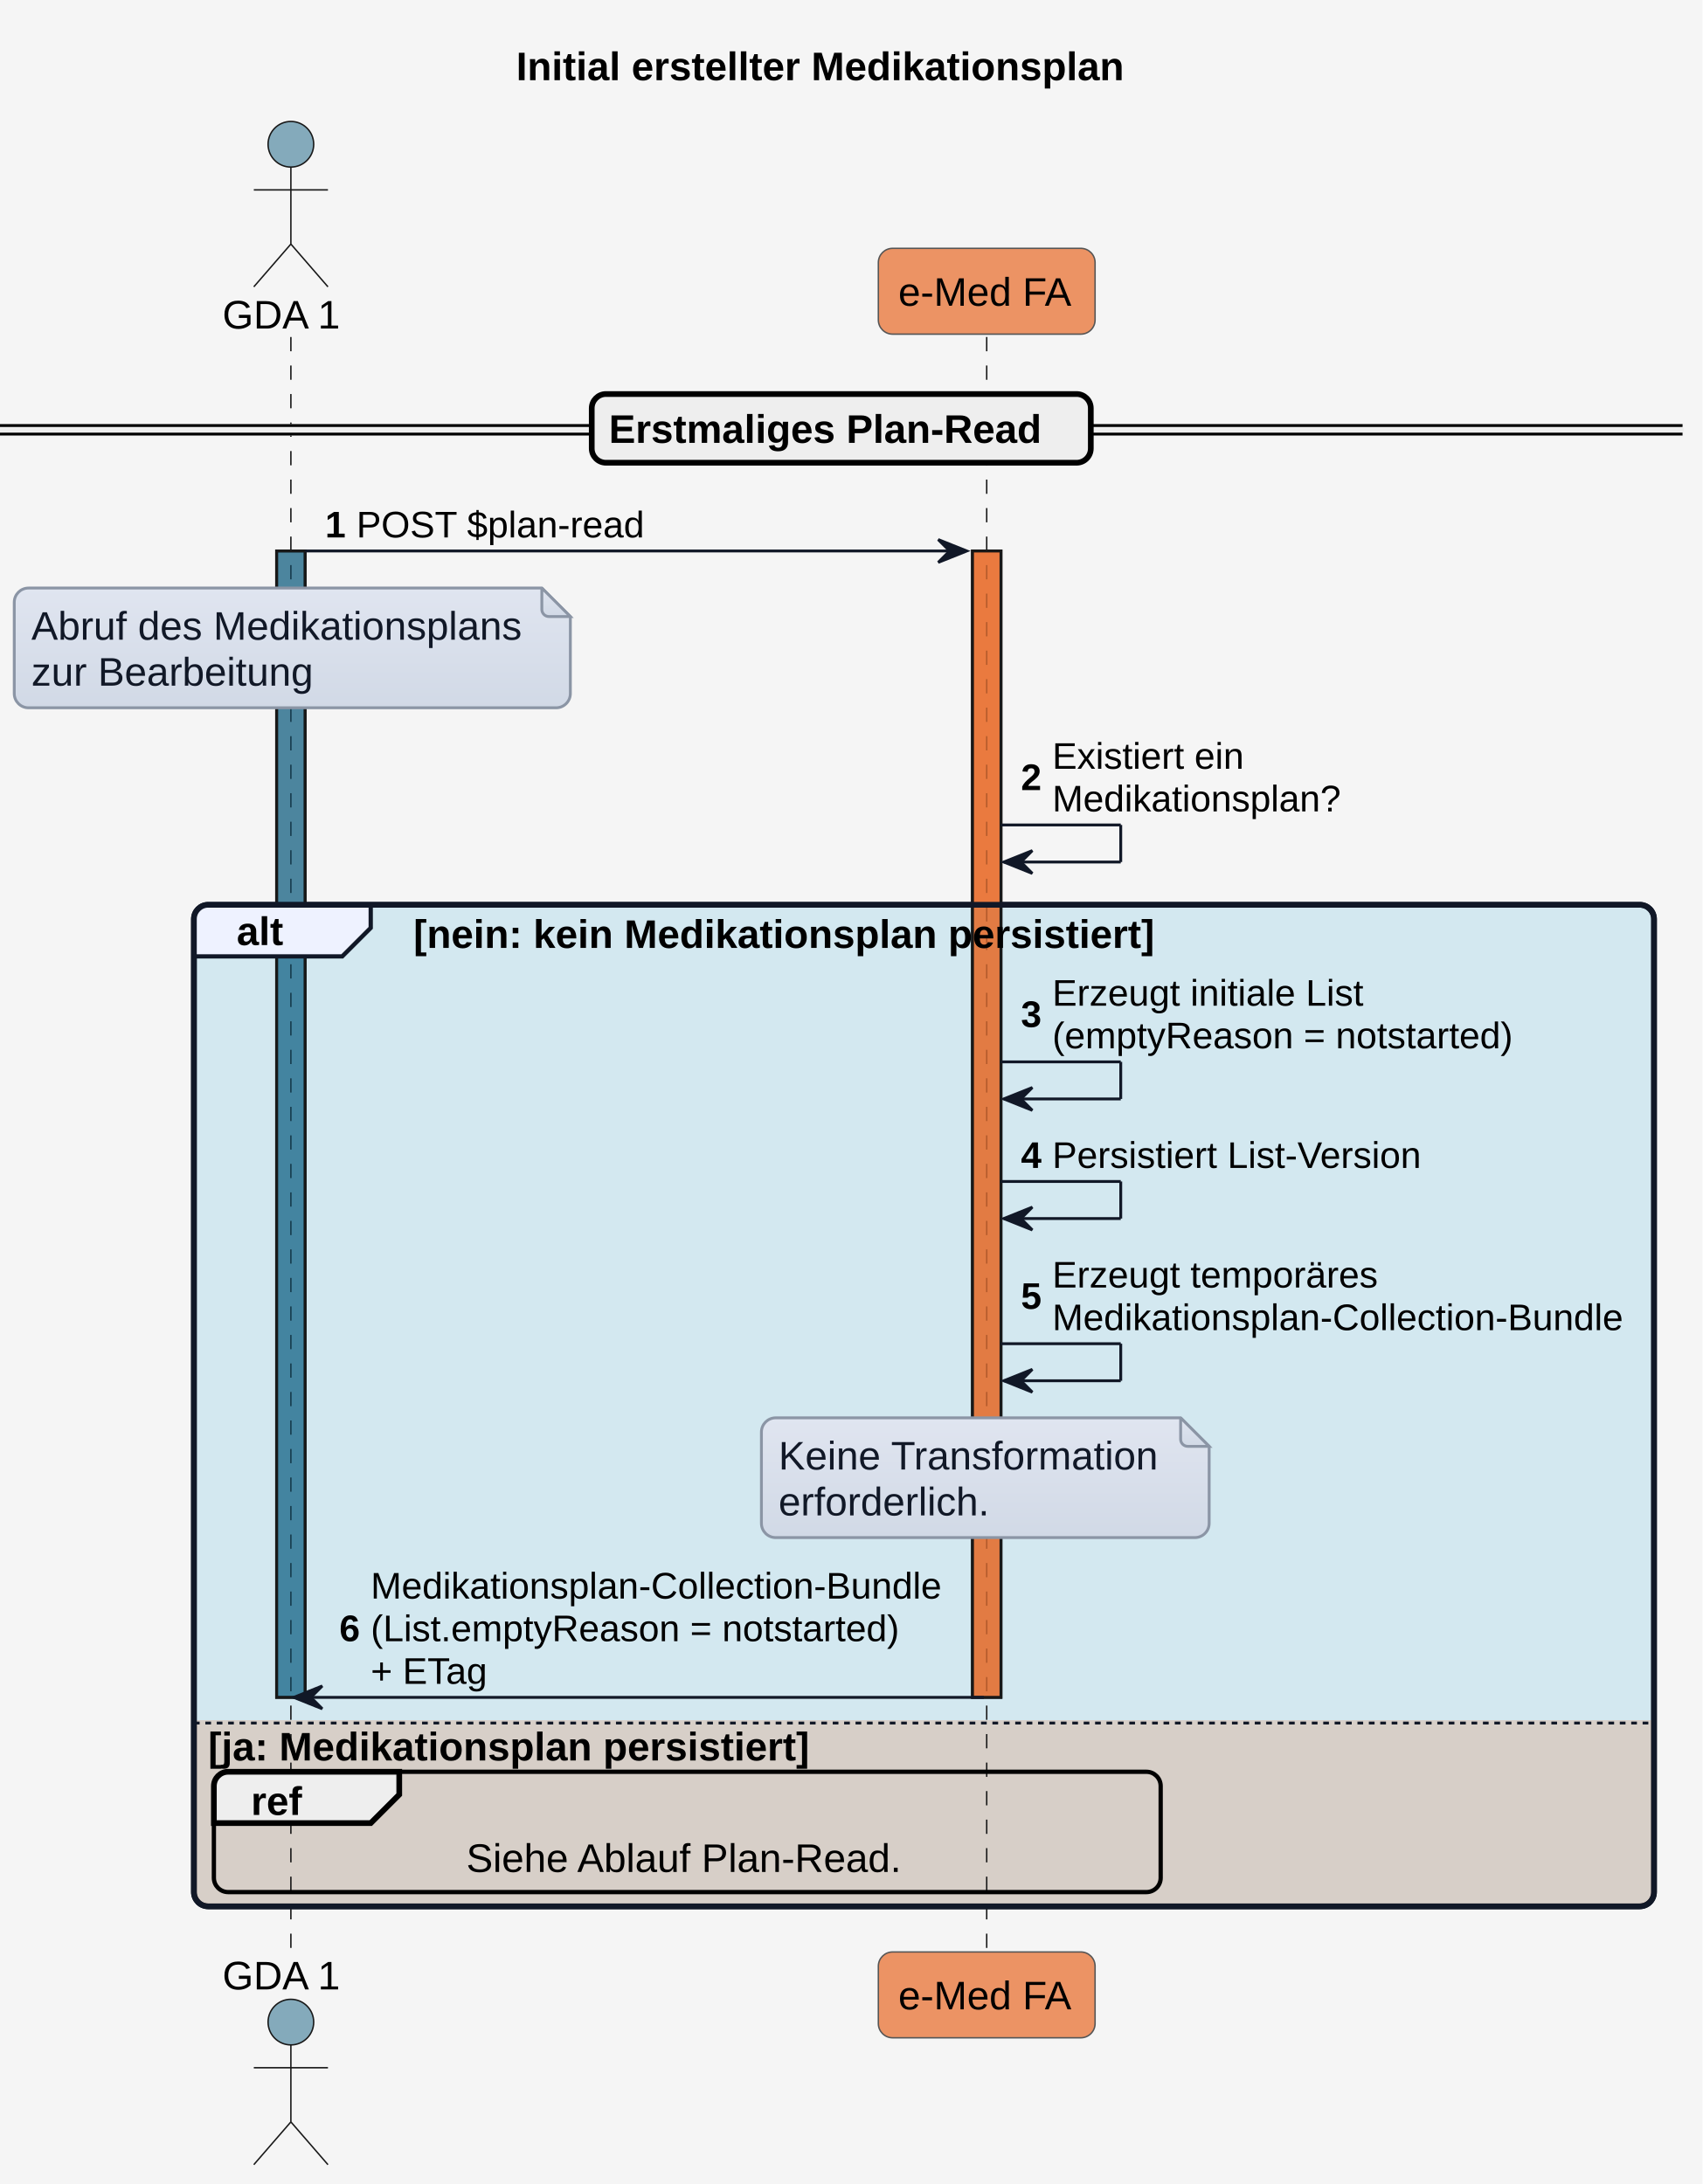
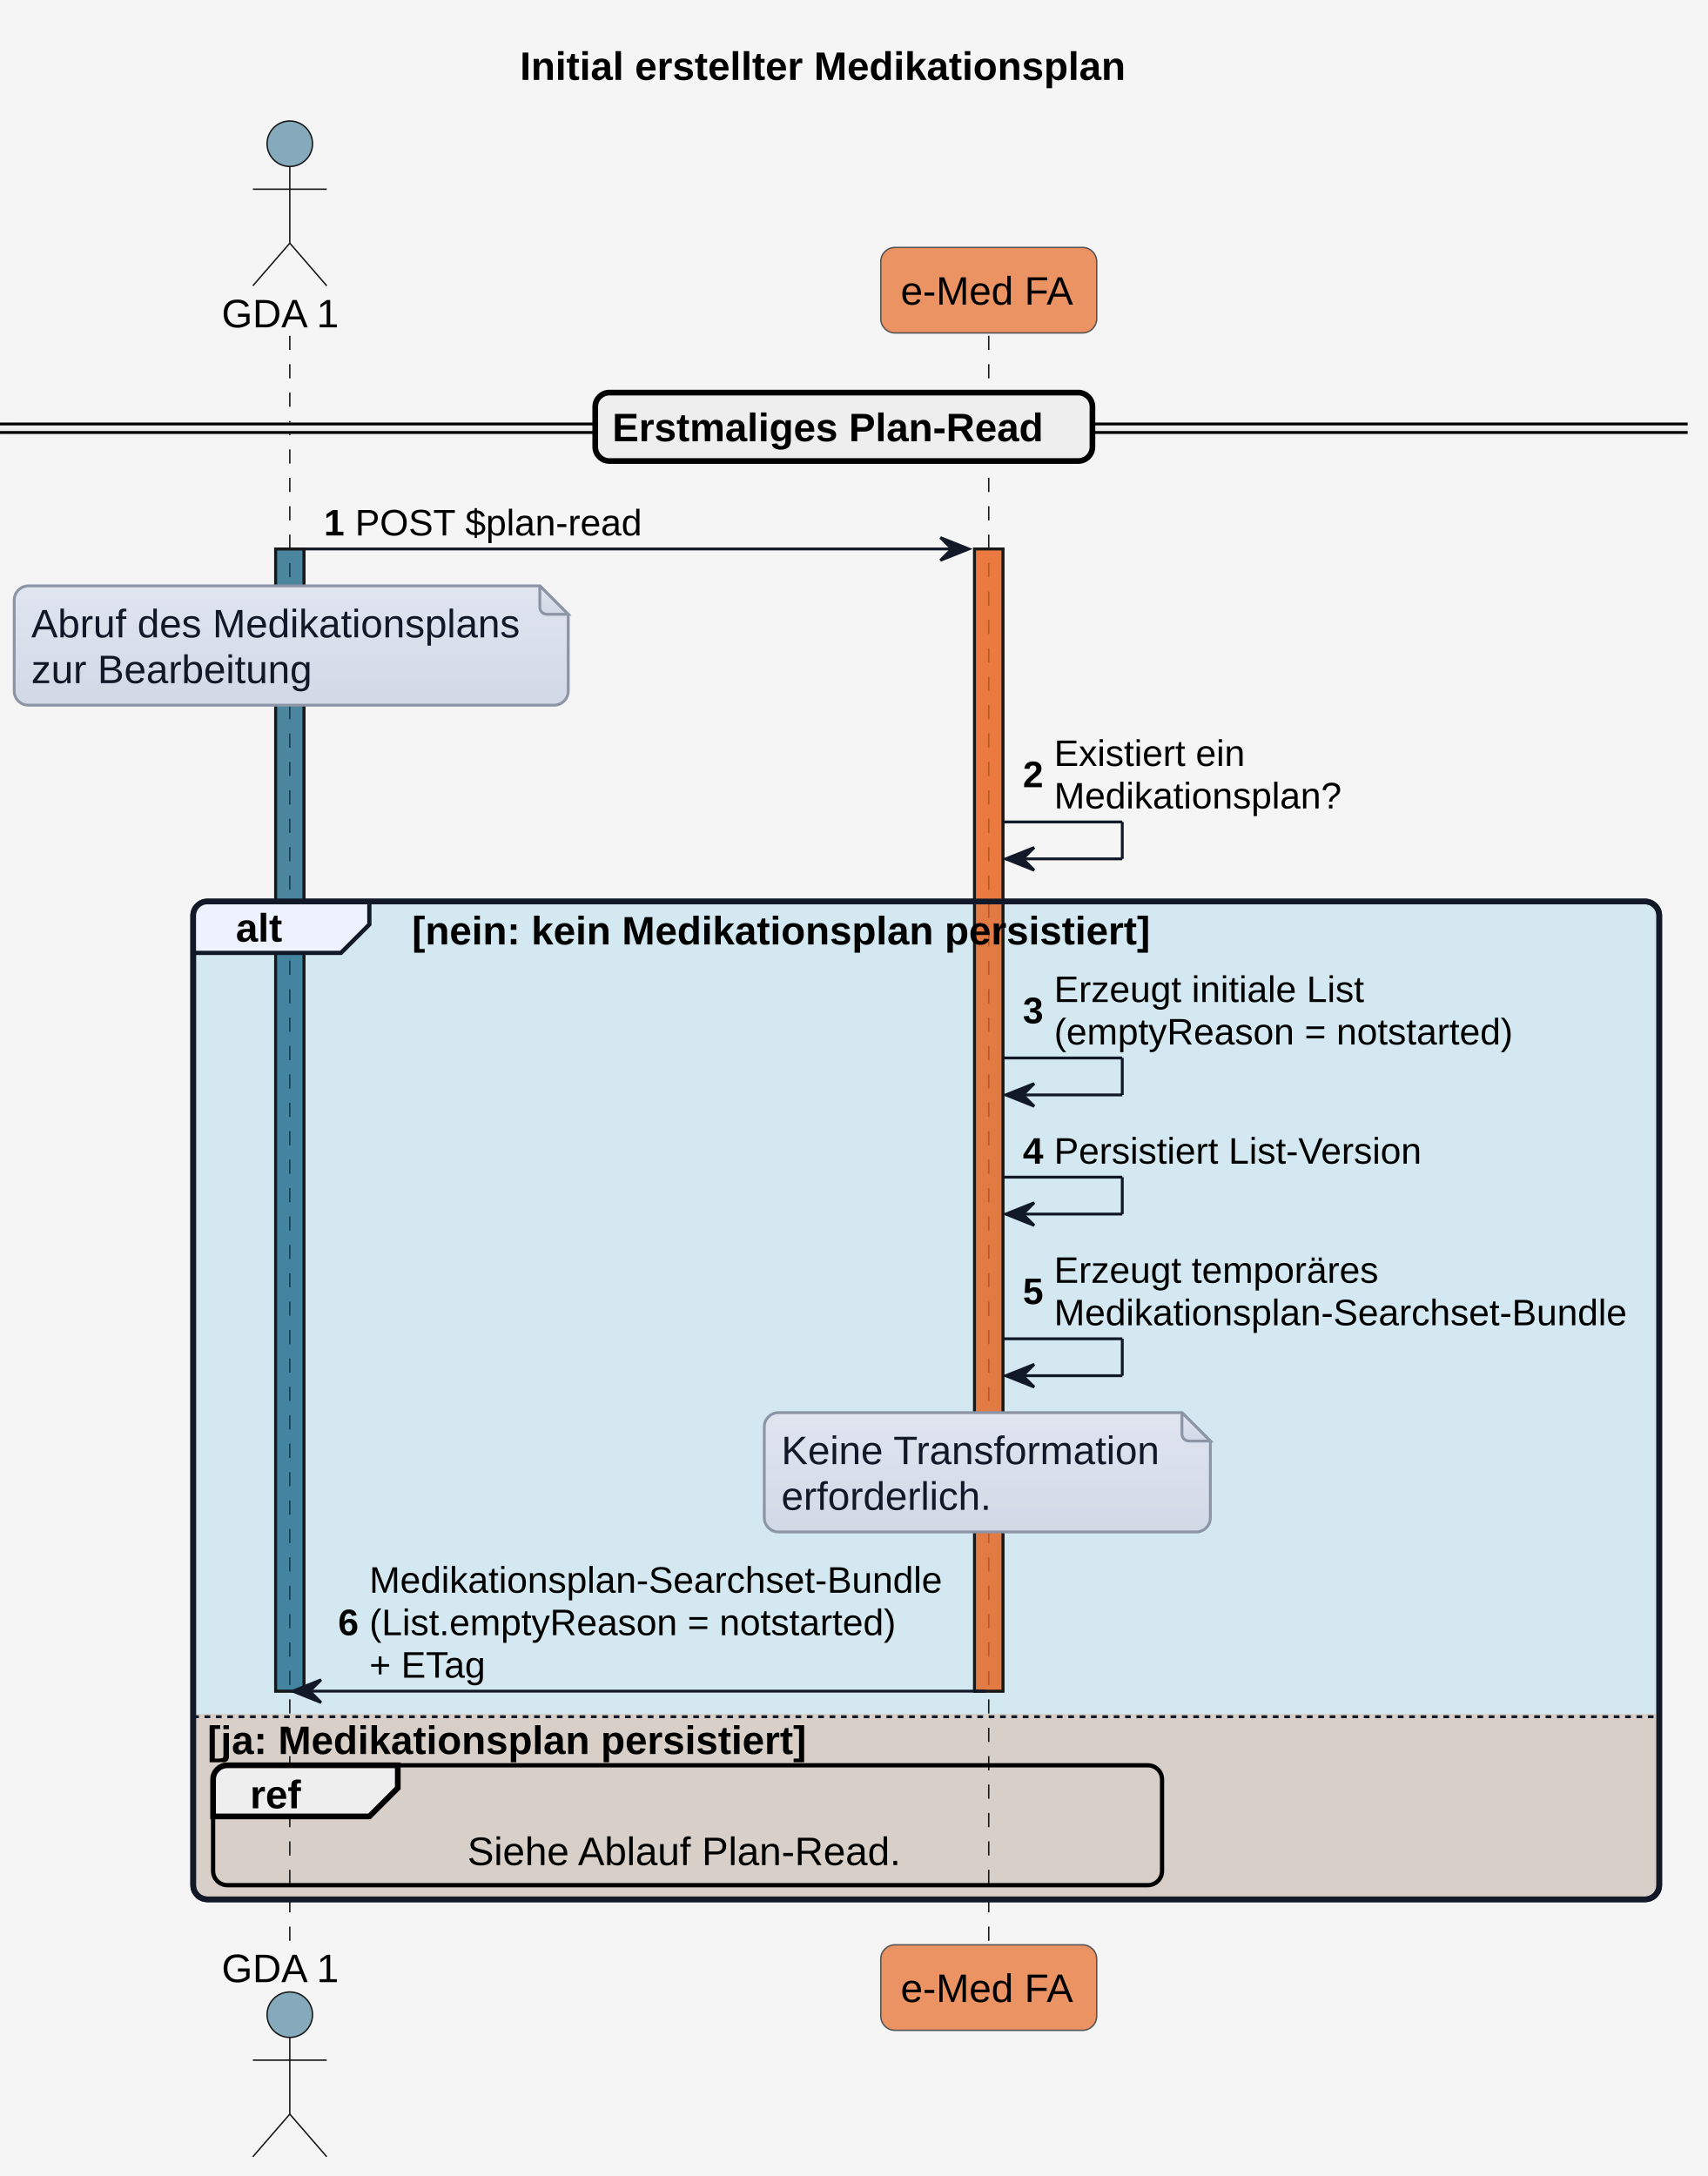
- <svg xmlns="http://www.w3.org/2000/svg" contentStyleType="text/css" height="766px" preserveAspectRatio="none" style="width:597px;height:766px;background:#F5F5F5;" version="1.1" viewBox="0 0 597 766" width="597px" zoomAndPan="magnify">
+ <svg xmlns="http://www.w3.org/2000/svg" contentStyleType="text/css" height="766px" preserveAspectRatio="none" style="width:601px;height:766px;background:#F5F5F5;" version="1.1" viewBox="0 0 601 766" width="601px" zoomAndPan="magnify">
  <defs>
-     <linearGradient id="gqoi8hrh3jdqq0" x1="50%" x2="50%" y1="0%" y2="100%">
+     <linearGradient id="ghsdszygk8pvs0" x1="50%" x2="50%" y1="0%" y2="100%">
      <stop offset="0%" stop-color="#E0E5F0" />
      <stop offset="100%" stop-color="#D1D9E6" />
    </linearGradient>
  </defs>
  <g>
-     <rect fill="#F5F5F5" height="766" style="stroke:none;stroke-width:1.0;" width="597" x="0" y="0" />
-     <text fill="#000000" font-family="Arial" font-size="14" font-weight="bold" lengthAdjust="spacing" textLength="227" x="181" y="28.132">Initial erstellter Medikationsplan</text>
+     <rect fill="#F5F5F5" height="766" style="stroke:none;stroke-width:1.0;" width="601" x="0" y="0" />
+     <text fill="#000000" font-family="Arial" font-size="14" font-weight="bold" lengthAdjust="spacing" textLength="227" x="183" y="28.132">Initial erstellter Medikationsplan</text>
    <rect fill="#156082" fill-opacity="0.502" height="402.079" style="stroke:#181818;stroke-width:1.0;" width="10" x="97" y="193.245" />
-     <rect fill="#E97232" fill-opacity="0.741" height="402.079" style="stroke:#181818;stroke-width:1.0;" width="10" x="341" y="193.245" />
-     <rect fill="#0F9ED5" fill-opacity="0.145" height="351.28" rx="5" ry="5" style="stroke:#111827;stroke-width:2.0;" width="512" x="68" y="317.339" />
-     <path d="M68,603.324 L580,603.324 L580,663.62 A5,5 0 0 1 575,668.62 L73,668.62 A5,5 0 0 1 68,663.62 L68,603.324 " fill="#E97132" fill-opacity="0.208" style="stroke:none;stroke-width:1.0;" />
+     <rect fill="#E97232" fill-opacity="0.741" height="402.079" style="stroke:#181818;stroke-width:1.0;" width="10" x="343" y="193.245" />
+     <rect fill="#0F9ED5" fill-opacity="0.145" height="351.28" rx="5" ry="5" style="stroke:#111827;stroke-width:2.0;" width="516" x="68" y="317.339" />
+     <path d="M68,603.324 L584,603.324 L584,663.62 A5,5 0 0 1 579,668.62 L73,668.62 A5,5 0 0 1 68,663.62 L68,603.324 " fill="#E97132" fill-opacity="0.208" style="stroke:none;stroke-width:1.0;" />
    <line style="stroke:#181818;stroke-width:0.5;stroke-dasharray:5.0,5.0;" x1="102" x2="102" y1="118.197" y2="685.62" />
-     <line style="stroke:#181818;stroke-width:0.5;stroke-dasharray:5.0,5.0;" x1="346" x2="346" y1="118.197" y2="685.62" />
+     <line style="stroke:#181818;stroke-width:0.5;stroke-dasharray:5.0,5.0;" x1="348" x2="348" y1="118.197" y2="685.62" />
    <text fill="#000000" font-family="Arial" font-size="14" lengthAdjust="spacing" textLength="42" x="78" y="115.231">GDA 1</text>
    <ellipse cx="102" cy="50.599" fill="#156082" fill-opacity="0.502" rx="8" ry="8" style="stroke:#181818;stroke-width:0.5;" />
    <path d="M102,58.599 L102,85.599 M89,66.599 L115,66.599 M102,85.599 L89,100.599 M102,85.599 L115,100.599 " fill="none" style="stroke:#181818;stroke-width:0.5;" />
    <text fill="#000000" font-family="Arial" font-size="14" lengthAdjust="spacing" textLength="42" x="78" y="697.751">GDA 1</text>
    <ellipse cx="102" cy="709.218" fill="#156082" fill-opacity="0.502" rx="8" ry="8" style="stroke:#181818;stroke-width:0.5;" />
    <path d="M102,717.218 L102,744.218 M89,725.218 L115,725.218 M102,744.218 L89,759.218 M102,744.218 L115,759.218 " fill="none" style="stroke:#181818;stroke-width:0.5;" />
-     <rect fill="#E97232" fill-opacity="0.741" height="30.099" rx="5" ry="5" style="stroke:#555555;stroke-width:0.5;" width="76" x="308" y="87.099" />
-     <text fill="#000000" font-family="Arial" font-size="14" lengthAdjust="spacing" textLength="62" x="315" y="107.231">e-Med FA</text>
-     <rect fill="#E97232" fill-opacity="0.741" height="30.099" rx="5" ry="5" style="stroke:#555555;stroke-width:0.5;" width="76" x="308" y="684.62" />
-     <text fill="#000000" font-family="Arial" font-size="14" lengthAdjust="spacing" textLength="62" x="315" y="704.751">e-Med FA</text>
+     <rect fill="#E97232" fill-opacity="0.741" height="30.099" rx="5" ry="5" style="stroke:#555555;stroke-width:0.5;" width="76" x="310" y="87.099" />
+     <text fill="#000000" font-family="Arial" font-size="14" lengthAdjust="spacing" textLength="62" x="317" y="107.231">e-Med FA</text>
+     <rect fill="#E97232" fill-opacity="0.741" height="30.099" rx="5" ry="5" style="stroke:#555555;stroke-width:0.5;" width="76" x="310" y="684.62" />
+     <text fill="#000000" font-family="Arial" font-size="14" lengthAdjust="spacing" textLength="62" x="317" y="704.751">e-Med FA</text>
    <rect fill="#156082" fill-opacity="0.502" height="402.079" style="stroke:#181818;stroke-width:1.0;" width="10" x="97" y="193.245" />
-     <rect fill="#E97232" fill-opacity="0.741" height="402.079" style="stroke:#181818;stroke-width:1.0;" width="10" x="341" y="193.245" />
-     <rect fill="#EEEEEE" height="3" rx="5" ry="5" style="stroke:#EEEEEE;stroke-width:1.0;" width="590" x="0" y="149.247" />
-     <line style="stroke:#000000;stroke-width:1.0;" x1="0" x2="590" y1="149.247" y2="149.247" />
-     <line style="stroke:#000000;stroke-width:1.0;" x1="0" x2="590" y1="152.247" y2="152.247" />
-     <rect fill="#EEEEEE" height="24.099" rx="5" ry="5" style="stroke:#000000;stroke-width:2.0;" width="175" x="207.5" y="138.197" />
-     <text fill="#000000" font-family="Arial" font-size="14" font-weight="bold" lengthAdjust="spacing" textLength="157" x="213.5" y="155.329">Erstmaliges Plan-Read</text>
-     <polygon fill="#111827" points="329,189.245,339,193.245,329,197.245,333,193.245" style="stroke:#111827;stroke-width:1.0;" />
-     <line style="stroke:#111827;stroke-width:1.0;" x1="107" x2="335" y1="193.245" y2="193.245" />
+     <rect fill="#E97232" fill-opacity="0.741" height="402.079" style="stroke:#181818;stroke-width:1.0;" width="10" x="343" y="193.245" />
+     <rect fill="#EEEEEE" height="3" rx="5" ry="5" style="stroke:#EEEEEE;stroke-width:1.0;" width="594" x="0" y="149.247" />
+     <line style="stroke:#000000;stroke-width:1.0;" x1="0" x2="594" y1="149.247" y2="149.247" />
+     <line style="stroke:#000000;stroke-width:1.0;" x1="0" x2="594" y1="152.247" y2="152.247" />
+     <rect fill="#EEEEEE" height="24.099" rx="5" ry="5" style="stroke:#000000;stroke-width:2.0;" width="175" x="209.5" y="138.197" />
+     <text fill="#000000" font-family="Arial" font-size="14" font-weight="bold" lengthAdjust="spacing" textLength="157" x="215.5" y="155.329">Erstmaliges Plan-Read</text>
+     <polygon fill="#111827" points="331,189.245,341,193.245,331,197.245,335,193.245" style="stroke:#111827;stroke-width:1.0;" />
+     <line style="stroke:#111827;stroke-width:1.0;" x1="107" x2="337" y1="193.245" y2="193.245" />
    <text fill="#000000" font-family="Arial" font-size="13" font-weight="bold" lengthAdjust="spacing" textLength="7" x="114" y="188.49">1</text>
    <text fill="#000000" font-family="Arial" font-size="13" lengthAdjust="spacing" textLength="99" x="125" y="188.49">POST $plan-read</text>
-     <path d="M5,211.245 L5,243.245 A5,5 0 0 0 10,248.245 L195,248.245 A5,5 0 0 0 200,243.245 L200,216.245 L190,206.245 L10,206.245 A5,5 0 0 0 5,211.245 " fill="url(#gqoi8hrh3jdqq0)" style="stroke:#8B95A5;stroke-width:1.0;" />
-     <path d="M190,206.245 L190,213.745 A2.5,2.5 0 0 0 192.5,216.245 L200,216.245 L190,206.245 " fill="url(#gqoi8hrh3jdqq0)" style="stroke:#8B95A5;stroke-width:1.0;" />
+     <path d="M5,211.245 L5,243.245 A5,5 0 0 0 10,248.245 L195,248.245 A5,5 0 0 0 200,243.245 L200,216.245 L190,206.245 L10,206.245 A5,5 0 0 0 5,211.245 " fill="url(#ghsdszygk8pvs0)" style="stroke:#8B95A5;stroke-width:1.0;" />
+     <path d="M190,206.245 L190,213.745 A2.5,2.5 0 0 0 192.5,216.245 L200,216.245 L190,206.245 " fill="url(#ghsdszygk8pvs0)" style="stroke:#8B95A5;stroke-width:1.0;" />
    <text fill="#111827" font-family="Arial" font-size="14" lengthAdjust="spacing" textLength="174" x="11" y="224.376">Abruf des Medikationsplans</text>
    <text fill="#111827" font-family="Arial" font-size="14" lengthAdjust="spacing" textLength="100" x="11" y="240.475">zur Bearbeitung</text>
-     <line style="stroke:#111827;stroke-width:1.0;" x1="351" x2="393" y1="289.339" y2="289.339" />
-     <line style="stroke:#111827;stroke-width:1.0;" x1="393" x2="393" y1="289.339" y2="302.339" />
-     <line style="stroke:#111827;stroke-width:1.0;" x1="352" x2="393" y1="302.339" y2="302.339" />
-     <polygon fill="#111827" points="362,298.339,352,302.339,362,306.339,358,302.339" style="stroke:#111827;stroke-width:1.0;" />
-     <text fill="#000000" font-family="Arial" font-size="13" font-weight="bold" lengthAdjust="spacing" textLength="7" x="358" y="277.11">2</text>
-     <text fill="#000000" font-family="Arial" font-size="13" lengthAdjust="spacing" textLength="69" x="369" y="269.636">Existiert ein</text>
-     <text fill="#000000" font-family="Arial" font-size="13" lengthAdjust="spacing" textLength="101" x="369" y="284.584">Medikationsplan?</text>
+     <line style="stroke:#111827;stroke-width:1.0;" x1="353" x2="395" y1="289.339" y2="289.339" />
+     <line style="stroke:#111827;stroke-width:1.0;" x1="395" x2="395" y1="289.339" y2="302.339" />
+     <line style="stroke:#111827;stroke-width:1.0;" x1="354" x2="395" y1="302.339" y2="302.339" />
+     <polygon fill="#111827" points="364,298.339,354,302.339,364,306.339,360,302.339" style="stroke:#111827;stroke-width:1.0;" />
+     <text fill="#000000" font-family="Arial" font-size="13" font-weight="bold" lengthAdjust="spacing" textLength="7" x="360" y="277.11">2</text>
+     <text fill="#000000" font-family="Arial" font-size="13" lengthAdjust="spacing" textLength="69" x="371" y="269.636">Existiert ein</text>
+     <text fill="#000000" font-family="Arial" font-size="13" lengthAdjust="spacing" textLength="101" x="371" y="284.584">Medikationsplan?</text>
    <path d="M73,317.339 L130,317.339 L130,325.438 L120,335.438 L68,335.438 L68,322.339 A5,5 0 0 1 73,317.339 " fill="#EEF2FF" style="stroke:#111827;stroke-width:1.5;" />
-     <rect fill="none" height="351.28" rx="5" ry="5" style="stroke:#111827;stroke-width:2.0;" width="512" x="68" y="317.339" />
+     <rect fill="none" height="351.28" rx="5" ry="5" style="stroke:#111827;stroke-width:2.0;" width="516" x="68" y="317.339" />
    <text fill="#000000" font-family="Arial" font-size="14" font-weight="bold" lengthAdjust="spacing" textLength="17" x="83" y="331.471">alt</text>
    <text fill="#000000" font-family="Arial" font-size="14" font-weight="bold" lengthAdjust="spacing" textLength="276" x="145" y="332.471">[nein: kein Medikationsplan persistiert]</text>
-     <line style="stroke:#111827;stroke-width:1.0;" x1="351" x2="393" y1="372.434" y2="372.434" />
-     <line style="stroke:#111827;stroke-width:1.0;" x1="393" x2="393" y1="372.434" y2="385.434" />
-     <line style="stroke:#111827;stroke-width:1.0;" x1="352" x2="393" y1="385.434" y2="385.434" />
-     <polygon fill="#111827" points="362,381.434,352,385.434,362,389.434,358,385.434" style="stroke:#111827;stroke-width:1.0;" />
-     <text fill="#000000" font-family="Arial" font-size="13" font-weight="bold" lengthAdjust="spacing" textLength="7" x="358" y="360.205">3</text>
-     <text fill="#000000" font-family="Arial" font-size="13" lengthAdjust="spacing" textLength="111" x="369" y="352.731">Erzeugt initiale List</text>
-     <text fill="#000000" font-family="Arial" font-size="13" lengthAdjust="spacing" textLength="162" x="369" y="367.679">(emptyReason = notstarted)</text>
-     <line style="stroke:#111827;stroke-width:1.0;" x1="351" x2="393" y1="414.383" y2="414.383" />
-     <line style="stroke:#111827;stroke-width:1.0;" x1="393" x2="393" y1="414.383" y2="427.383" />
-     <line style="stroke:#111827;stroke-width:1.0;" x1="352" x2="393" y1="427.383" y2="427.383" />
-     <polygon fill="#111827" points="362,423.383,352,427.383,362,431.383,358,427.383" style="stroke:#111827;stroke-width:1.0;" />
-     <text fill="#000000" font-family="Arial" font-size="13" font-weight="bold" lengthAdjust="spacing" textLength="7" x="358" y="409.628">4</text>
-     <text fill="#000000" font-family="Arial" font-size="13" lengthAdjust="spacing" textLength="132" x="369" y="409.628">Persistiert List-Version</text>
-     <line style="stroke:#111827;stroke-width:1.0;" x1="351" x2="393" y1="471.28" y2="471.28" />
-     <line style="stroke:#111827;stroke-width:1.0;" x1="393" x2="393" y1="471.28" y2="484.28" />
-     <line style="stroke:#111827;stroke-width:1.0;" x1="352" x2="393" y1="484.28" y2="484.28" />
-     <polygon fill="#111827" points="362,480.28,352,484.28,362,488.28,358,484.28" style="stroke:#111827;stroke-width:1.0;" />
-     <text fill="#000000" font-family="Arial" font-size="13" font-weight="bold" lengthAdjust="spacing" textLength="7" x="358" y="459.051">5</text>
-     <text fill="#000000" font-family="Arial" font-size="13" lengthAdjust="spacing" textLength="114" x="369" y="451.577">Erzeugt temporäres</text>
-     <text fill="#000000" font-family="Arial" font-size="13" lengthAdjust="spacing" textLength="199" x="369" y="466.525">Medikationsplan-Collection-Bundle</text>
-     <path d="M267,502.28 L267,534.28 A5,5 0 0 0 272,539.28 L419,539.28 A5,5 0 0 0 424,534.28 L424,507.28 L414,497.28 L272,497.28 A5,5 0 0 0 267,502.28 " fill="url(#gqoi8hrh3jdqq0)" style="stroke:#8B95A5;stroke-width:1.0;" />
-     <path d="M414,497.28 L414,504.78 A2.5,2.5 0 0 0 416.5,507.28 L424,507.28 L414,497.28 " fill="url(#gqoi8hrh3jdqq0)" style="stroke:#8B95A5;stroke-width:1.0;" />
-     <text fill="#111827" font-family="Arial" font-size="14" lengthAdjust="spacing" textLength="136" x="273" y="515.412">Keine Transformation</text>
-     <text fill="#111827" font-family="Arial" font-size="14" lengthAdjust="spacing" textLength="76" x="273" y="531.511">erforderlich.</text>
+     <line style="stroke:#111827;stroke-width:1.0;" x1="353" x2="395" y1="372.434" y2="372.434" />
+     <line style="stroke:#111827;stroke-width:1.0;" x1="395" x2="395" y1="372.434" y2="385.434" />
+     <line style="stroke:#111827;stroke-width:1.0;" x1="354" x2="395" y1="385.434" y2="385.434" />
+     <polygon fill="#111827" points="364,381.434,354,385.434,364,389.434,360,385.434" style="stroke:#111827;stroke-width:1.0;" />
+     <text fill="#000000" font-family="Arial" font-size="13" font-weight="bold" lengthAdjust="spacing" textLength="7" x="360" y="360.205">3</text>
+     <text fill="#000000" font-family="Arial" font-size="13" lengthAdjust="spacing" textLength="111" x="371" y="352.731">Erzeugt initiale List</text>
+     <text fill="#000000" font-family="Arial" font-size="13" lengthAdjust="spacing" textLength="162" x="371" y="367.679">(emptyReason = notstarted)</text>
+     <line style="stroke:#111827;stroke-width:1.0;" x1="353" x2="395" y1="414.383" y2="414.383" />
+     <line style="stroke:#111827;stroke-width:1.0;" x1="395" x2="395" y1="414.383" y2="427.383" />
+     <line style="stroke:#111827;stroke-width:1.0;" x1="354" x2="395" y1="427.383" y2="427.383" />
+     <polygon fill="#111827" points="364,423.383,354,427.383,364,431.383,360,427.383" style="stroke:#111827;stroke-width:1.0;" />
+     <text fill="#000000" font-family="Arial" font-size="13" font-weight="bold" lengthAdjust="spacing" textLength="7" x="360" y="409.628">4</text>
+     <text fill="#000000" font-family="Arial" font-size="13" lengthAdjust="spacing" textLength="132" x="371" y="409.628">Persistiert List-Version</text>
+     <line style="stroke:#111827;stroke-width:1.0;" x1="353" x2="395" y1="471.28" y2="471.28" />
+     <line style="stroke:#111827;stroke-width:1.0;" x1="395" x2="395" y1="471.28" y2="484.28" />
+     <line style="stroke:#111827;stroke-width:1.0;" x1="354" x2="395" y1="484.28" y2="484.28" />
+     <polygon fill="#111827" points="364,480.28,354,484.28,364,488.28,360,484.28" style="stroke:#111827;stroke-width:1.0;" />
+     <text fill="#000000" font-family="Arial" font-size="13" font-weight="bold" lengthAdjust="spacing" textLength="7" x="360" y="459.051">5</text>
+     <text fill="#000000" font-family="Arial" font-size="13" lengthAdjust="spacing" textLength="114" x="371" y="451.577">Erzeugt temporäres</text>
+     <text fill="#000000" font-family="Arial" font-size="13" lengthAdjust="spacing" textLength="201" x="371" y="466.525">Medikationsplan-Searchset-Bundle</text>
+     <path d="M269,502.28 L269,534.28 A5,5 0 0 0 274,539.28 L421,539.28 A5,5 0 0 0 426,534.28 L426,507.28 L416,497.28 L274,497.28 A5,5 0 0 0 269,502.28 " fill="url(#ghsdszygk8pvs0)" style="stroke:#8B95A5;stroke-width:1.0;" />
+     <path d="M416,497.28 L416,504.78 A2.5,2.5 0 0 0 418.5,507.28 L426,507.28 L416,497.28 " fill="url(#ghsdszygk8pvs0)" style="stroke:#8B95A5;stroke-width:1.0;" />
+     <text fill="#111827" font-family="Arial" font-size="14" lengthAdjust="spacing" textLength="136" x="275" y="515.412">Keine Transformation</text>
+     <text fill="#111827" font-family="Arial" font-size="14" lengthAdjust="spacing" textLength="76" x="275" y="531.511">erforderlich.</text>
    <polygon fill="#111827" points="113,591.324,103,595.324,113,599.324,109,595.324" style="stroke:#111827;stroke-width:1.0;" />
-     <line style="stroke:#111827;stroke-width:1.0;" x1="107" x2="345" y1="595.324" y2="595.324" />
+     <line style="stroke:#111827;stroke-width:1.0;" x1="107" x2="347" y1="595.324" y2="595.324" />
    <text fill="#000000" font-family="Arial" font-size="13" font-weight="bold" lengthAdjust="spacing" textLength="7" x="119" y="575.62">6</text>
-     <text fill="#000000" font-family="Arial" font-size="13" lengthAdjust="spacing" textLength="199" x="130" y="560.671">Medikationsplan-Collection-Bundle</text>
+     <text fill="#000000" font-family="Arial" font-size="13" lengthAdjust="spacing" textLength="201" x="130" y="560.671">Medikationsplan-Searchset-Bundle</text>
    <text fill="#000000" font-family="Arial" font-size="13" lengthAdjust="spacing" textLength="187" x="130" y="575.62">(List.emptyReason = notstarted)</text>
    <text fill="#000000" font-family="Arial" font-size="13" lengthAdjust="spacing" textLength="42" x="130" y="590.569">+ ETag</text>
-     <line style="stroke:#111827;stroke-width:1.0;stroke-dasharray:2.0,2.0;" x1="68" x2="580" y1="604.324" y2="604.324" />
+     <line style="stroke:#111827;stroke-width:1.0;stroke-dasharray:2.0,2.0;" x1="68" x2="584" y1="604.324" y2="604.324" />
    <text fill="#000000" font-family="Arial" font-size="14" font-weight="bold" lengthAdjust="spacing" textLength="223" x="73" y="617.456">[ja: Medikationsplan persistiert]</text>
-     <rect fill="none" height="42.197" rx="5" ry="5" style="stroke:#000000;stroke-width:1.5;" width="332" x="75" y="621.422" />
+     <rect fill="none" height="42.197" rx="5" ry="5" style="stroke:#000000;stroke-width:1.5;" width="334" x="75" y="621.422" />
    <path d="M80,621.422 L140,621.422 L140,629.422 L130,639.422 L75,639.422 L75,626.422 A5,5 0 0 1 80,621.422 " fill="#EEEEEE" style="stroke:#000000;stroke-width:2.0;" />
    <text fill="#000000" font-family="Arial" font-size="14" font-weight="bold" lengthAdjust="spacing" textLength="20" x="88" y="636.554">ref</text>
-     <text fill="#000000" font-family="Arial" font-size="14" lengthAdjust="spacing" textLength="155" x="163.5" y="656.554">Siehe Ablauf Plan-Read.</text>
+     <text fill="#000000" font-family="Arial" font-size="14" lengthAdjust="spacing" textLength="155" x="164.5" y="656.554">Siehe Ablauf Plan-Read.</text>
  </g>
</svg>
